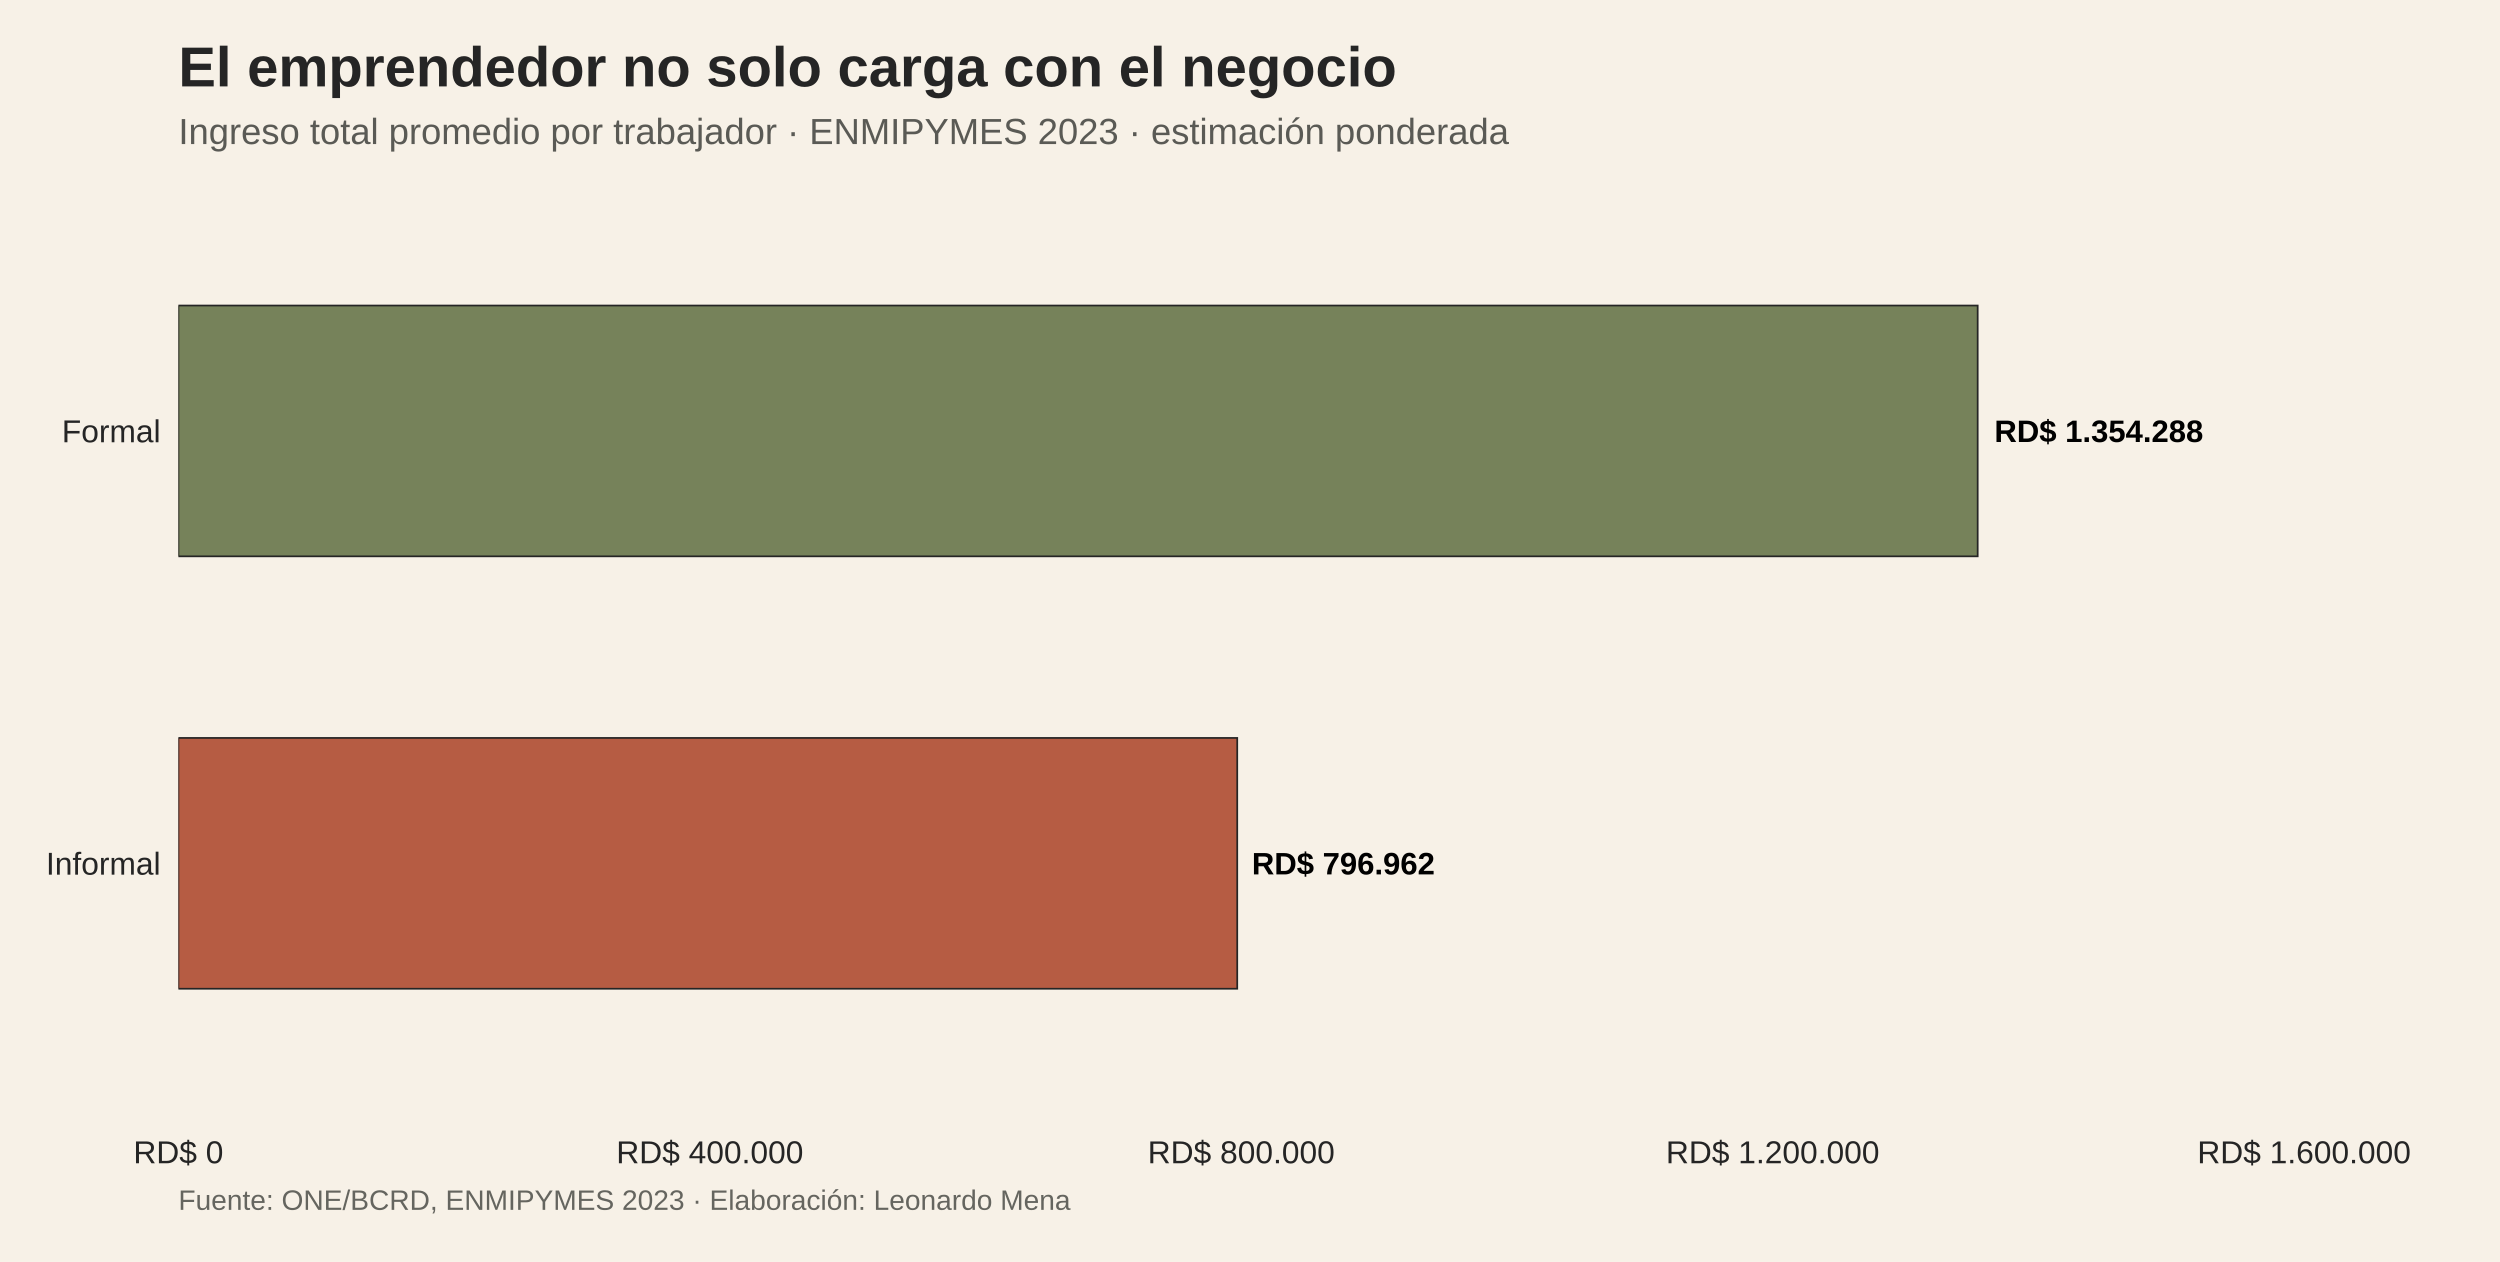
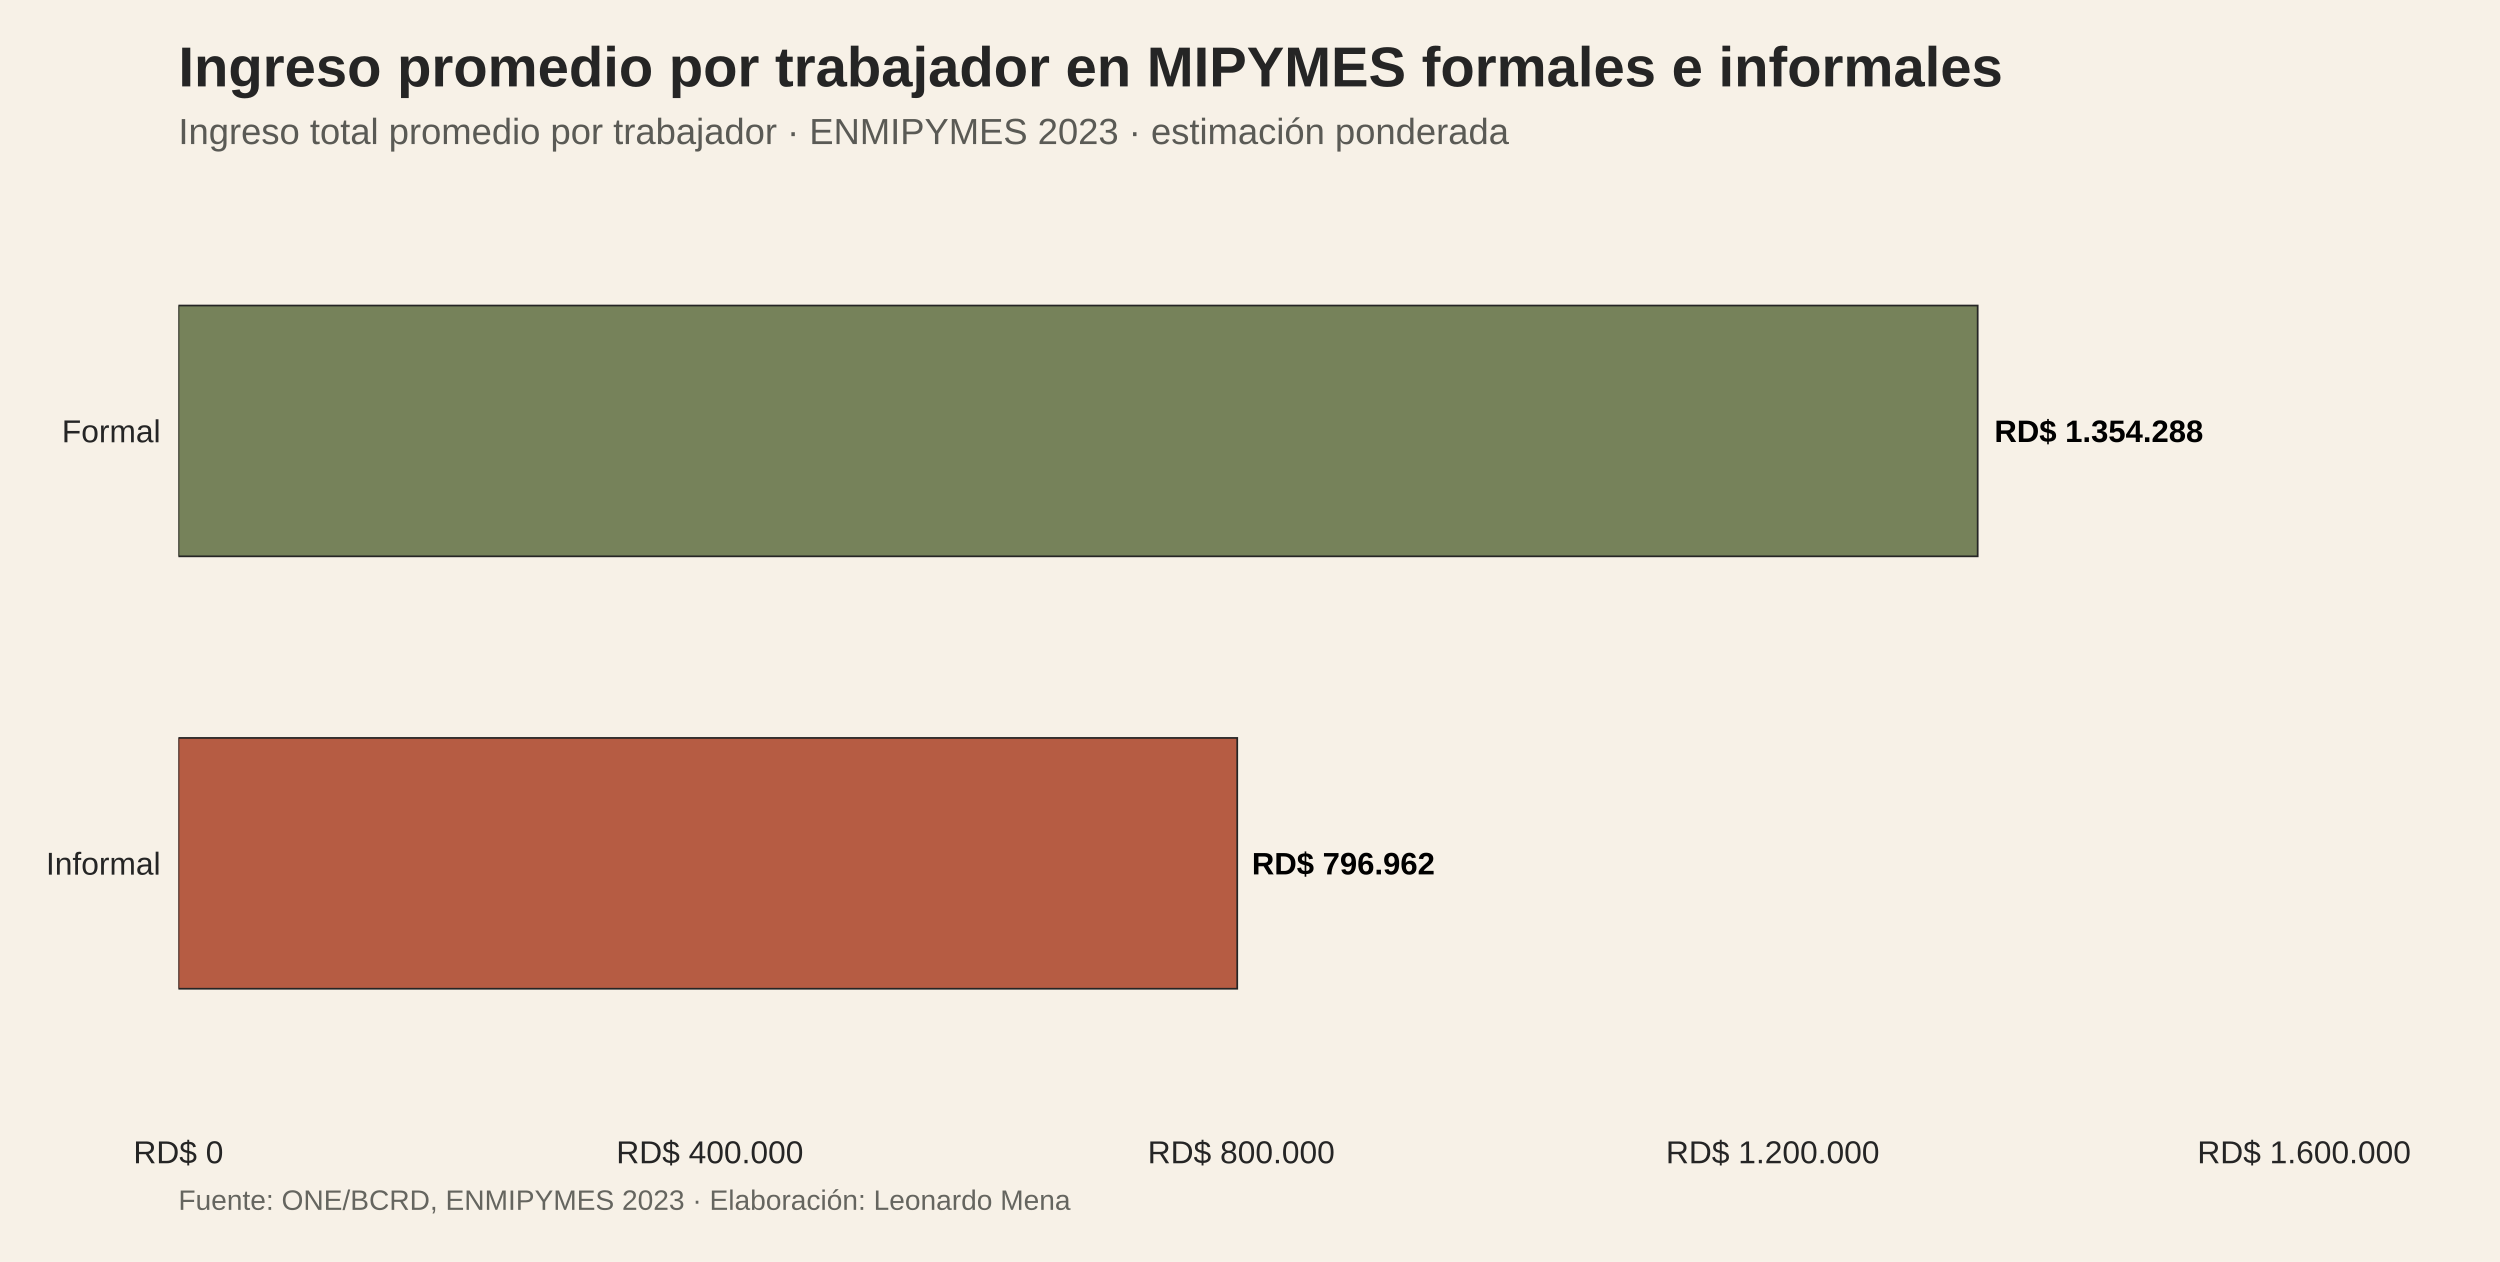
<svg xmlns="http://www.w3.org/2000/svg" width="756.00pt" height="381.60pt" viewBox="0 0 756.00 381.60">
  <g class="svglite">
    <defs>
      <style type="text/css">
    .svglite line, .svglite polyline, .svglite polygon, .svglite path, .svglite rect, .svglite circle {
      fill: none;
      stroke: #000000;
      stroke-linecap: round;
      stroke-linejoin: round;
      stroke-miterlimit: 10.00;
    }
    .svglite text {
      white-space: pre;
    }
    .svglite g.glyphgroup path {
      fill: inherit;
      stroke: none;
    }
  </style>
    </defs>
    <rect width="100%" height="100%" style="stroke: none; fill: #F7F1E7;" />
    <defs>
      <clipPath id="cpMC4wMHw3NTYuMDB8MC4wMHwzODEuNjA=">
        <rect x="0.00" y="0.00" width="756.00" height="381.60" />
      </clipPath>
    </defs>
    <g clip-path="url(#cpMC4wMHw3NTYuMDB8MC4wMHwzODEuNjA=)">
      <rect x="0.00" y="0.00" width="756.00" height="381.60" style="stroke-width: 1.16; stroke: none; fill: #F7F1E7;" />
    </g>
    <defs>
      <clipPath id="cpNTMuOTV8NzM0LjA4fDUxLjg1fDMzOS41Mw==">
        <rect x="53.95" y="51.85" width="680.13" height="287.67" />
      </clipPath>
    </defs>
    <g clip-path="url(#cpNTMuOTV8NzM0LjA4fDUxLjg1fDMzOS41Mw==)">
      <rect x="53.95" y="51.85" width="680.13" height="287.67" style="stroke-width: 1.16; stroke: none; fill: #F7F1E7;" />
      <rect x="53.95" y="92.39" width="544.10" height="75.84" style="stroke-width: 0.53; stroke: #252525; stroke-linecap: butt; stroke-linejoin: miter; fill: #76825A;" />
      <rect x="53.95" y="223.15" width="320.19" height="75.84" style="stroke-width: 0.53; stroke: #252525; stroke-linecap: butt; stroke-linejoin: miter; fill: #B65C43;" />
      <text x="603.11" y="133.66" style="font-size: 9.39px; font-weight: bold; font-family: &quot;Arial&quot;;" textLength="63.11px" lengthAdjust="spacingAndGlyphs">RD$ 1.354.288</text>
      <text x="378.57" y="264.42" style="font-size: 9.39px; font-weight: bold; font-family: &quot;Arial&quot;;" textLength="55.28px" lengthAdjust="spacingAndGlyphs">RD$ 796.962</text>
    </g>
    <g clip-path="url(#cpMC4wMHw3NTYuMDB8MC4wMHwzODEuNjA=)">
      <text x="48.57" y="264.50" text-anchor="end" style="font-size: 9.60px;fill: #252525; font-family: &quot;Arial&quot;;" textLength="34.62px" lengthAdjust="spacingAndGlyphs">Informal</text>
      <text x="48.57" y="133.74" text-anchor="end" style="font-size: 9.60px;fill: #252525; font-family: &quot;Arial&quot;;" textLength="29.81px" lengthAdjust="spacingAndGlyphs">Formal</text>
      <text x="53.95" y="351.77" text-anchor="middle" style="font-size: 9.60px;fill: #252525; font-family: &quot;Arial&quot;;" textLength="27.17px" lengthAdjust="spacingAndGlyphs">RD$ 0</text>
      <text x="214.66" y="351.77" text-anchor="middle" style="font-size: 9.60px;fill: #252525; font-family: &quot;Arial&quot;;" textLength="56.48px" lengthAdjust="spacingAndGlyphs">RD$ 400.000</text>
      <text x="375.36" y="351.77" text-anchor="middle" style="font-size: 9.60px;fill: #252525; font-family: &quot;Arial&quot;;" textLength="56.48px" lengthAdjust="spacingAndGlyphs">RD$ 800.000</text>
      <text x="536.07" y="351.77" text-anchor="middle" style="font-size: 9.60px;fill: #252525; font-family: &quot;Arial&quot;;" textLength="64.48px" lengthAdjust="spacingAndGlyphs">RD$ 1.200.000</text>
      <text x="696.77" y="351.77" text-anchor="middle" style="font-size: 9.60px;fill: #252525; font-family: &quot;Arial&quot;;" textLength="64.48px" lengthAdjust="spacingAndGlyphs">RD$ 1.600.000</text>
      <text x="53.95" y="43.56" style="font-size: 11.00px;fill: #5A5A55; font-family: &quot;Arial&quot;;" textLength="402.59px" lengthAdjust="spacingAndGlyphs">Ingreso total promedio por trabajador · ENMIPYMES 2023 · estimación ponderada</text>
-       <text x="53.95" y="26.12" style="font-size: 17.00px; font-weight: bold;fill: #252525; font-family: &quot;Arial&quot;;" textLength="368.42px" lengthAdjust="spacingAndGlyphs">El emprendedor no solo carga con el negocio</text>
+       <text x="53.95" y="26.12" style="font-size: 17.00px; font-weight: bold;fill: #252525; font-family: &quot;Arial&quot;;" textLength="551.62px" lengthAdjust="spacingAndGlyphs">Ingreso promedio por trabajador en MIPYMES formales e informales</text>
      <text x="53.95" y="365.86" style="font-size: 8.50px;fill: #65655F; font-family: &quot;Arial&quot;;" textLength="269.92px" lengthAdjust="spacingAndGlyphs">Fuente: ONE/BCRD, ENMIPYMES 2023 · Elaboración: Leonardo Mena</text>
    </g>
  </g>
</svg>
